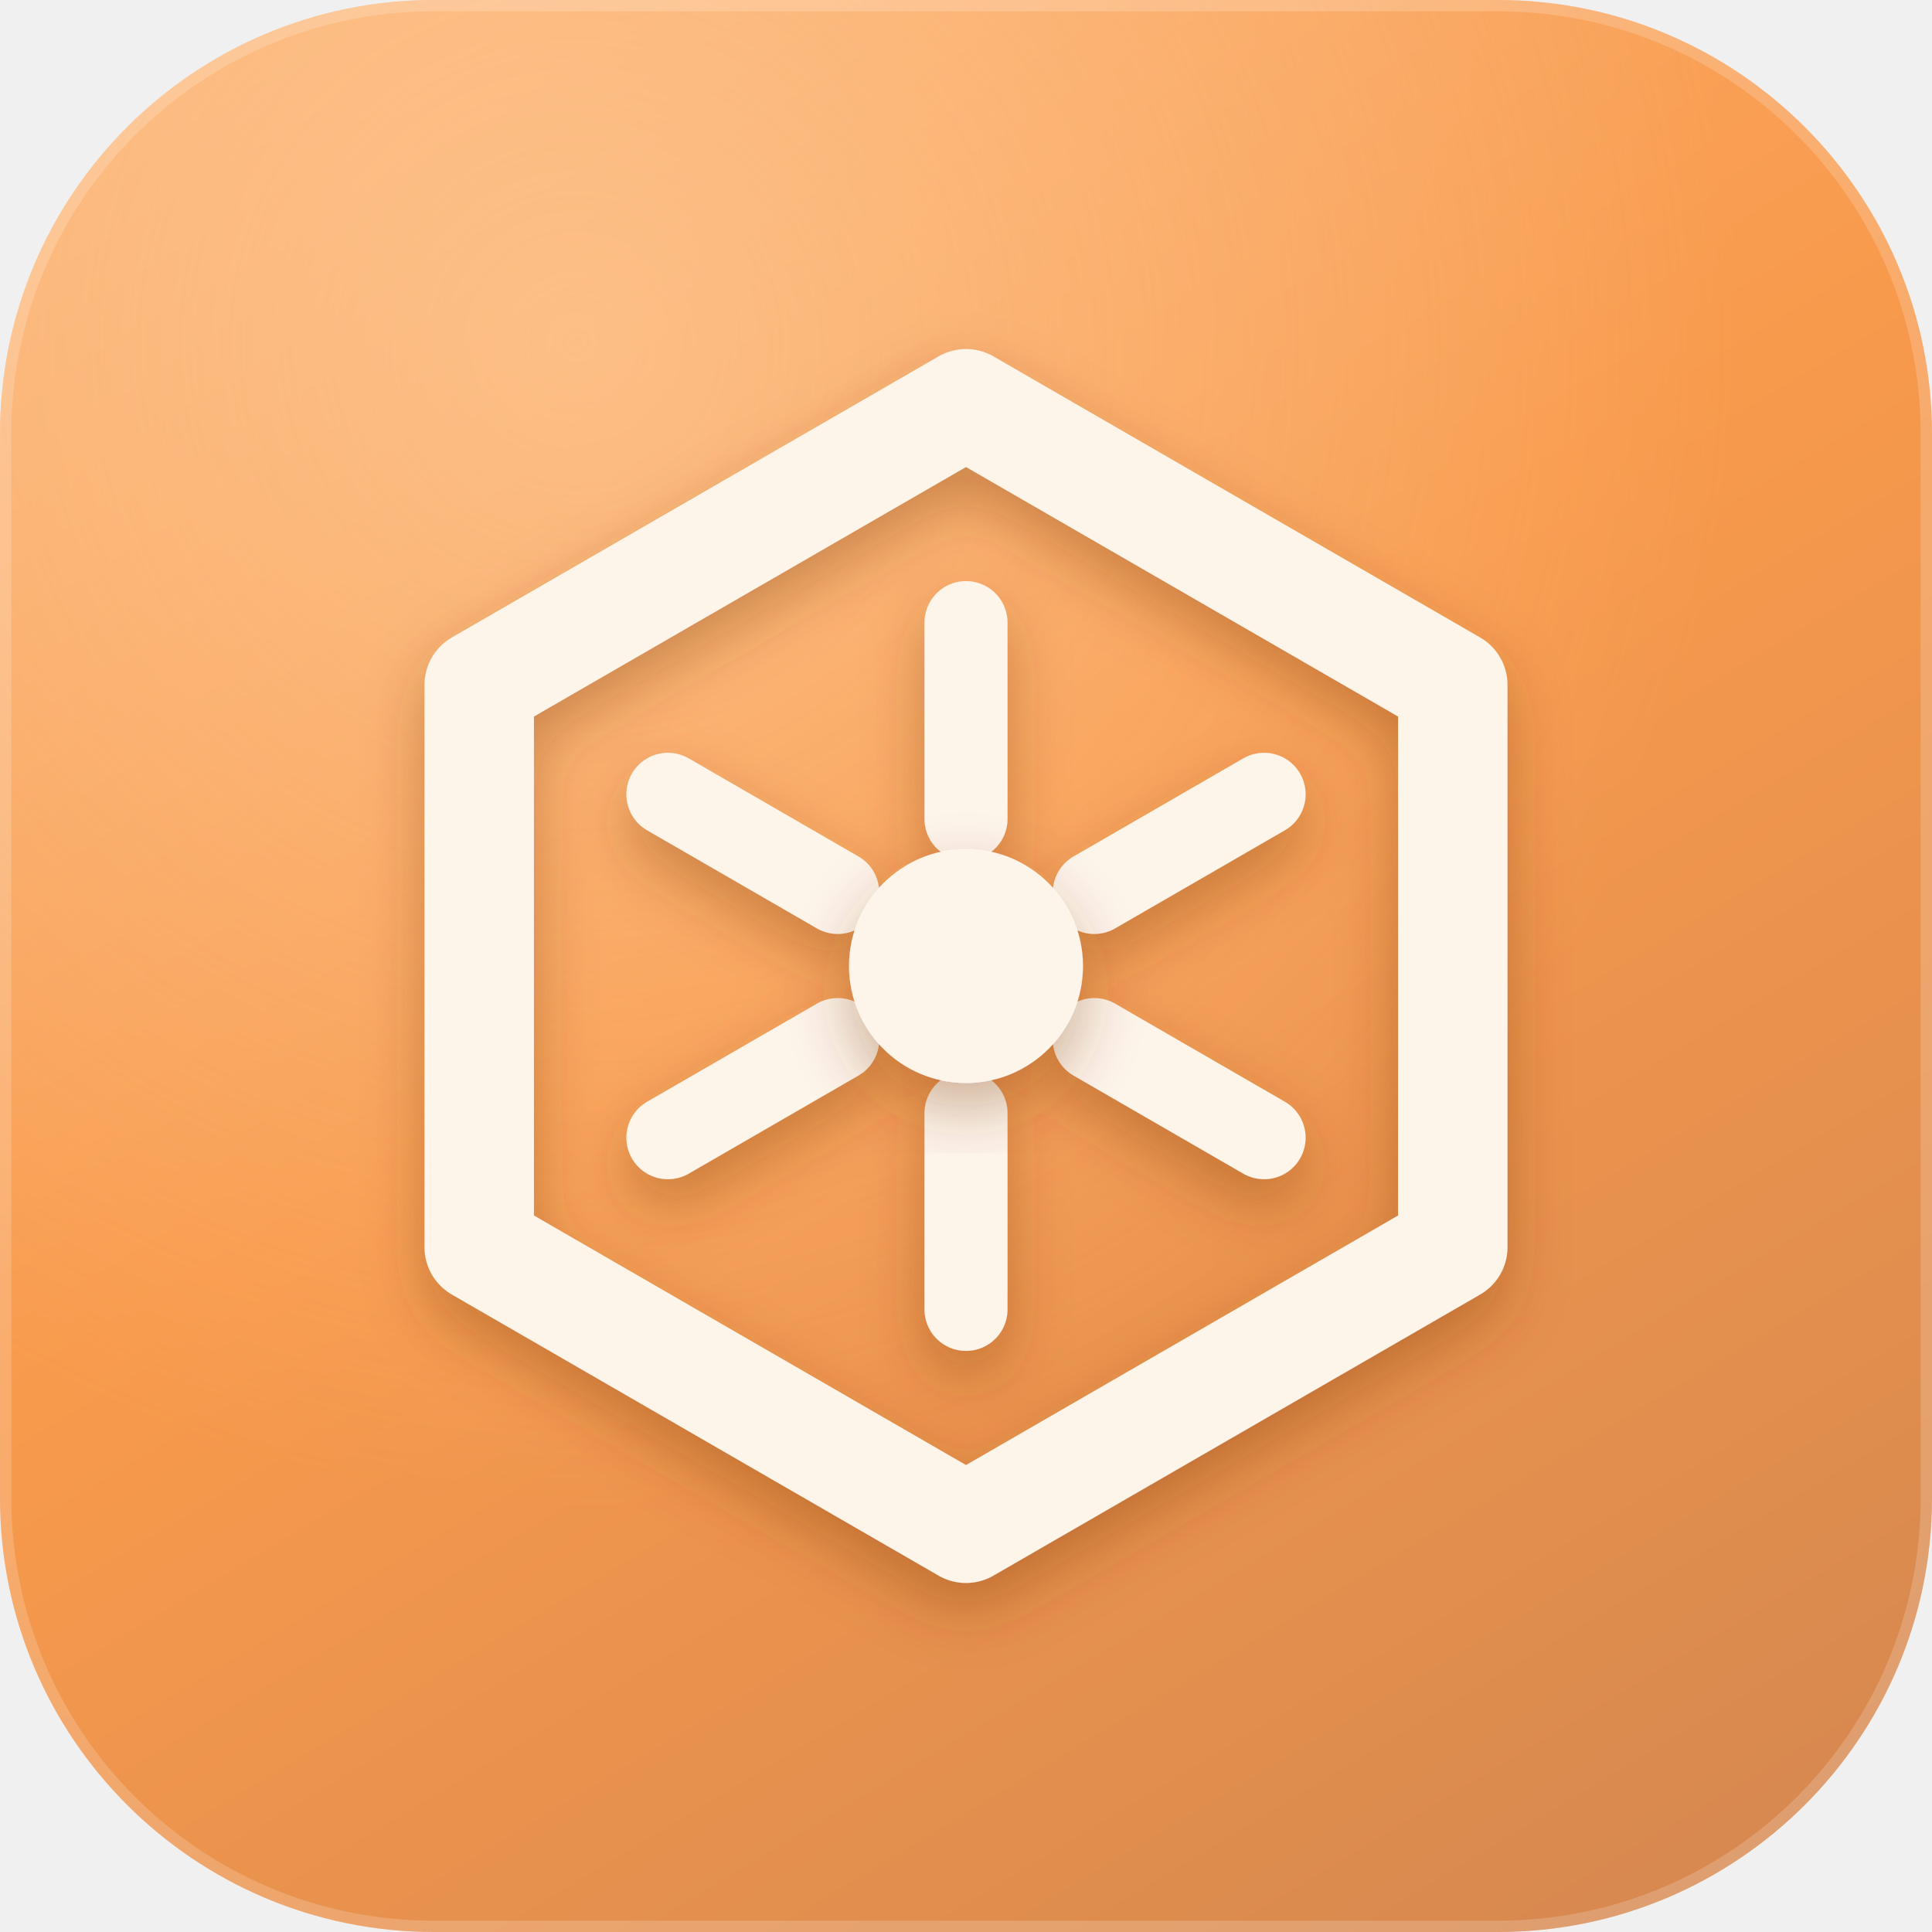
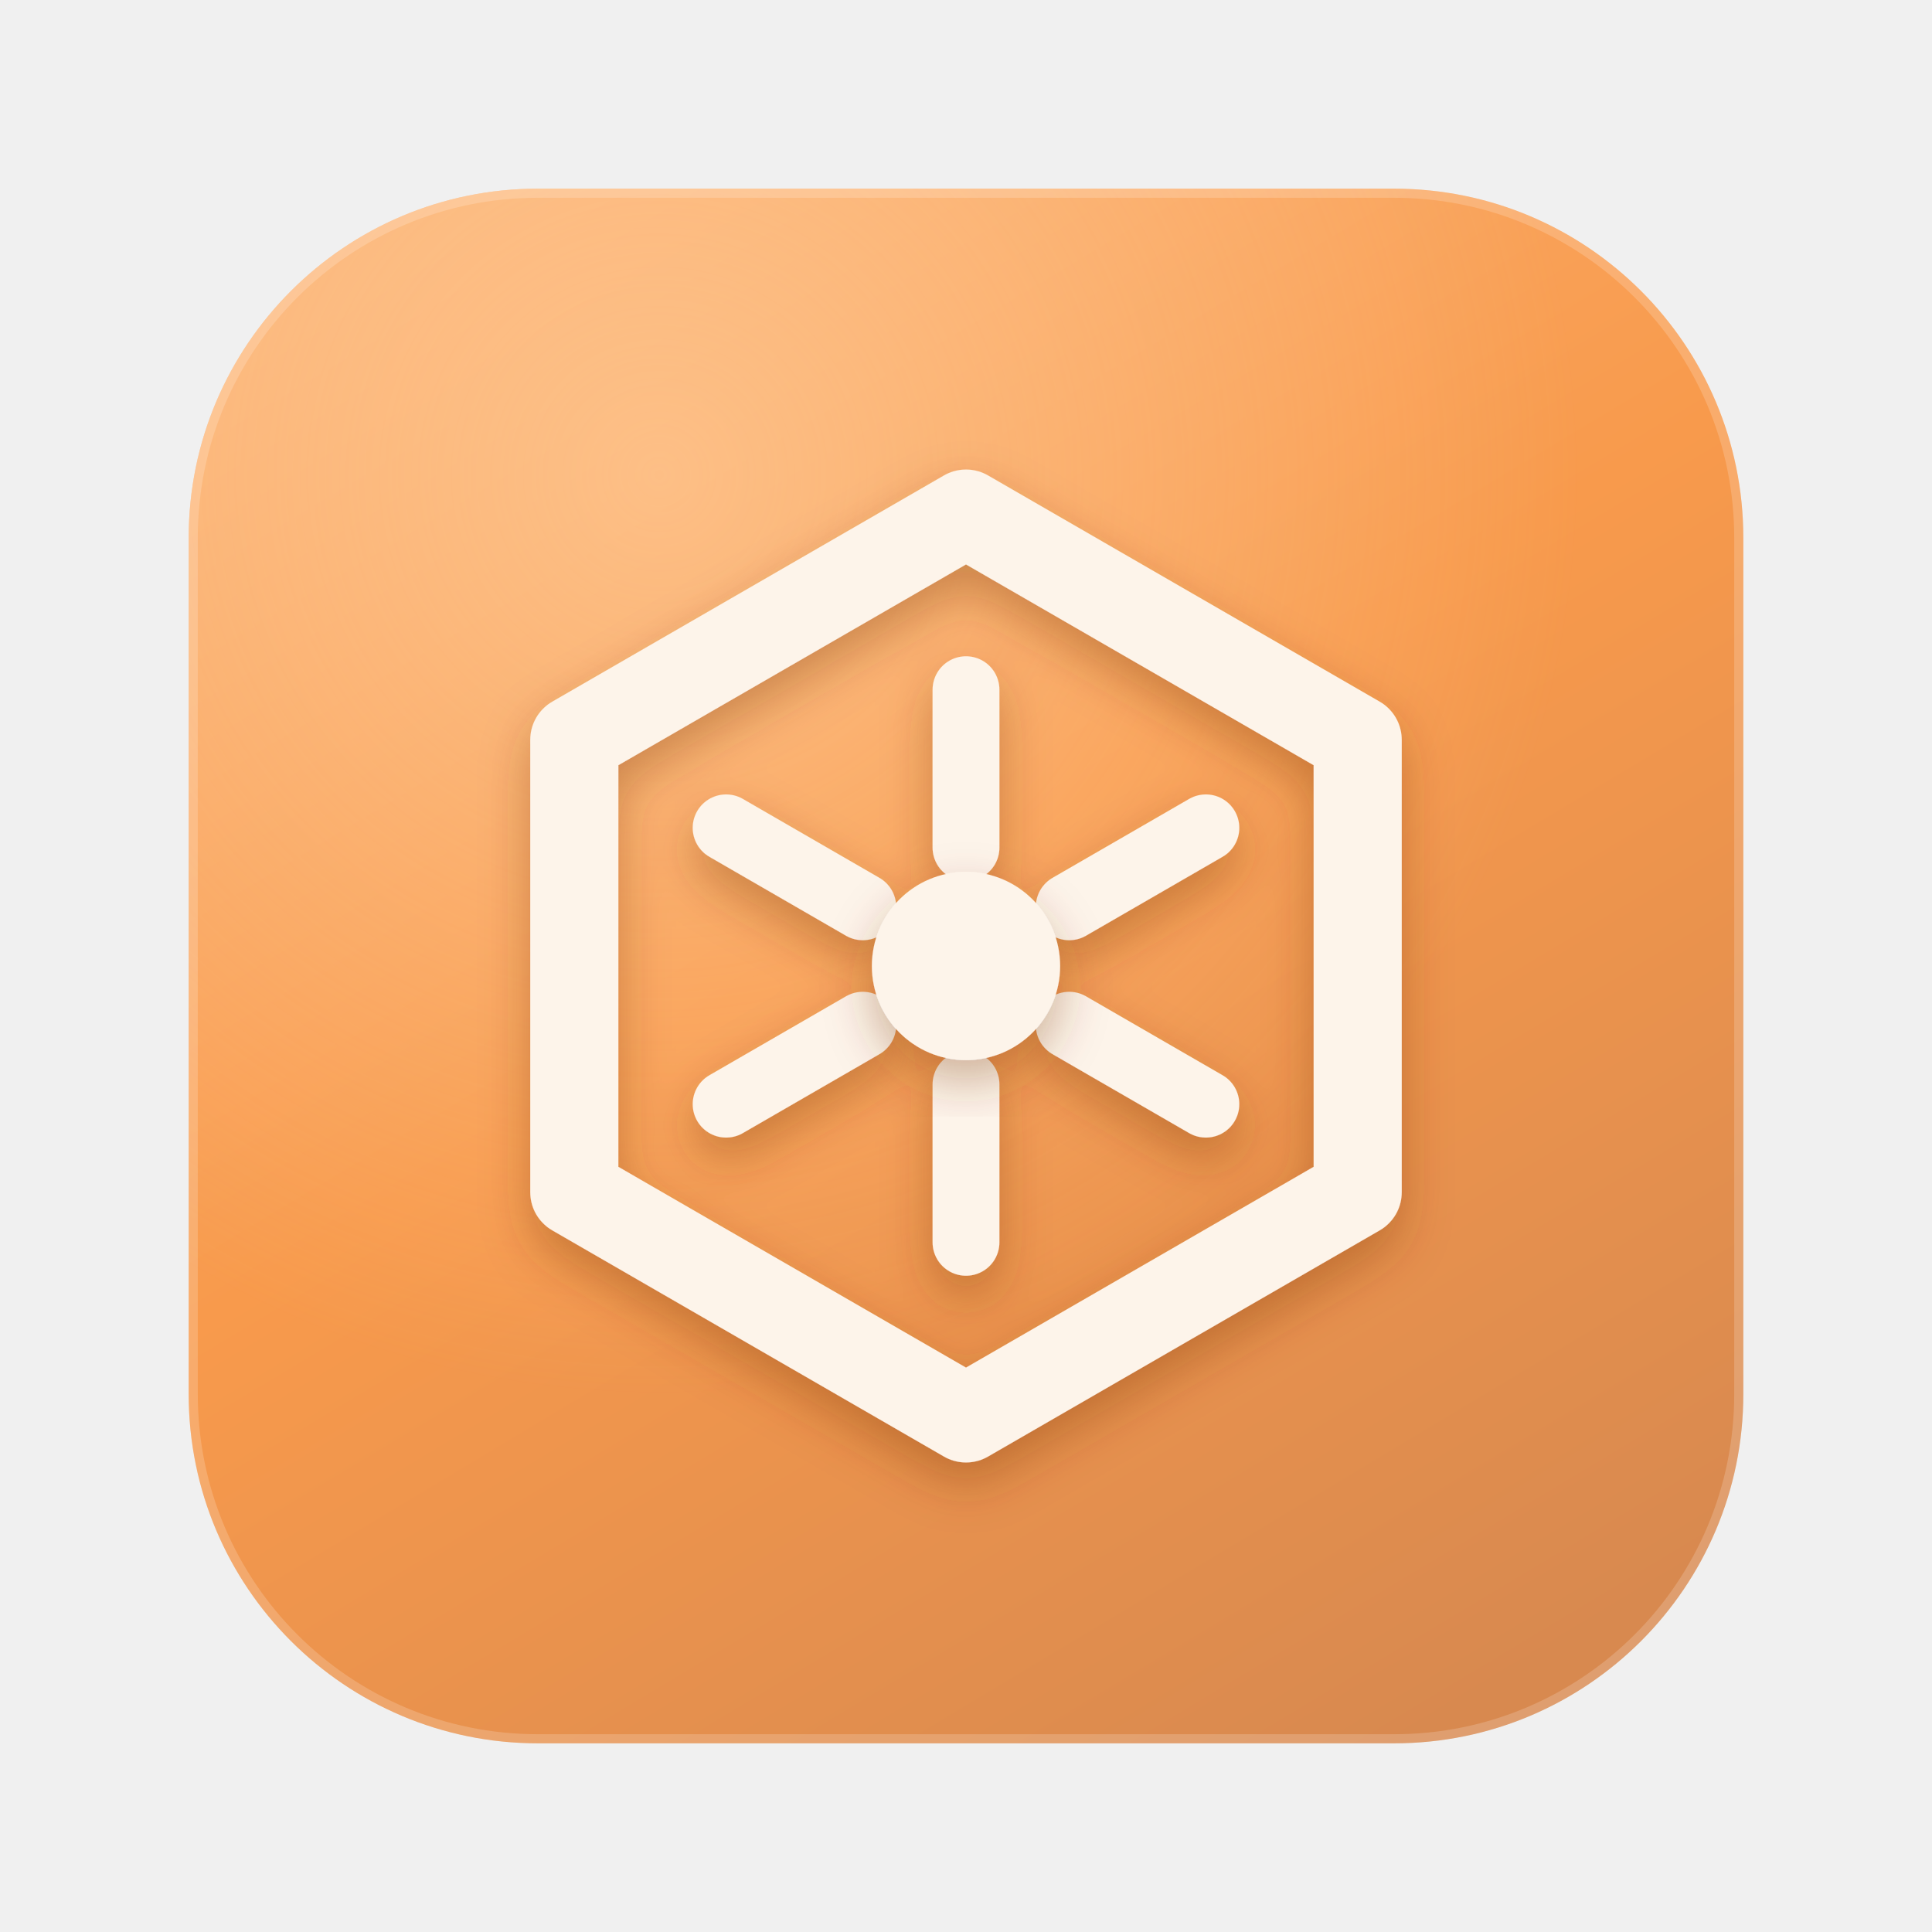
<svg xmlns="http://www.w3.org/2000/svg" width="1024" height="1024" viewBox="0 0 1024 1024">
  <defs>
    <linearGradient id="bg" x1="0.2" y1="0" x2="0.8" y2="1">
      <stop offset="0" stop-color="#fbb070" />
      <stop offset="0.45" stop-color="#f89a4c" />
      <stop offset="1" stop-color="#d8894f" />
    </linearGradient>
    <radialGradient id="glow" cx="0.3" cy="0.18" r="0.6">
      <stop offset="0" stop-color="#ffd2a3" stop-opacity="0.55" />
      <stop offset="1" stop-color="#ffd2a3" stop-opacity="0" />
    </radialGradient>
    <filter id="shadow" x="-30%" y="-30%" width="160%" height="160%">
      <feDropShadow dx="0" dy="14" stdDeviation="16" flood-color="#7a3a10" flood-opacity="0.35" />
    </filter>
  </defs>
-   <rect x="0" y="0" width="1024" height="1024" rx="230" fill="url(#bg)" />
-   <rect x="0" y="0" width="1024" height="1024" rx="230" fill="url(#glow)" />
-   <rect x="3" y="3" width="1018" height="1018" rx="227" fill="none" stroke="#ffffff" stroke-opacity="0.18" stroke-width="6" />
-   <g filter="url(#shadow)" fill="none" stroke="#fdf4ea" stroke-linecap="round" stroke-linejoin="round">
-     <path d="M512 214 770 363v298L512 810 254 661V363z" stroke-width="58" />
-     <path d="M512 330v104M512 590v104M354 421l90 52M580 551l90 52M670 421l-90 52M444 551l-90 52" stroke-width="44" />
+   <g transform="translate(100 100) scale(0.8046875)">
+     <rect x="0" y="0" width="1024" height="1024" rx="230" fill="url(#bg)" />
+     <rect x="0" y="0" width="1024" height="1024" rx="230" fill="url(#glow)" />
+     <rect x="3" y="3" width="1018" height="1018" rx="227" fill="none" stroke="#ffffff" stroke-opacity="0.18" stroke-width="6" />
+     <g filter="url(#shadow)" fill="none" stroke="#fdf4ea" stroke-linecap="round" stroke-linejoin="round">
+       <path d="M512 214 770 363v298L512 810 254 661V363z" stroke-width="58" />
+       <path d="M512 330v104M512 590v104M354 421l90 52M580 551l90 52M670 421l-90 52M444 551l-90 52" stroke-width="44" />
+     </g>
+     <circle cx="512" cy="512" r="62" fill="#fdf4ea" filter="url(#shadow)" />
  </g>
-   <circle cx="512" cy="512" r="62" fill="#fdf4ea" filter="url(#shadow)" />
</svg>
